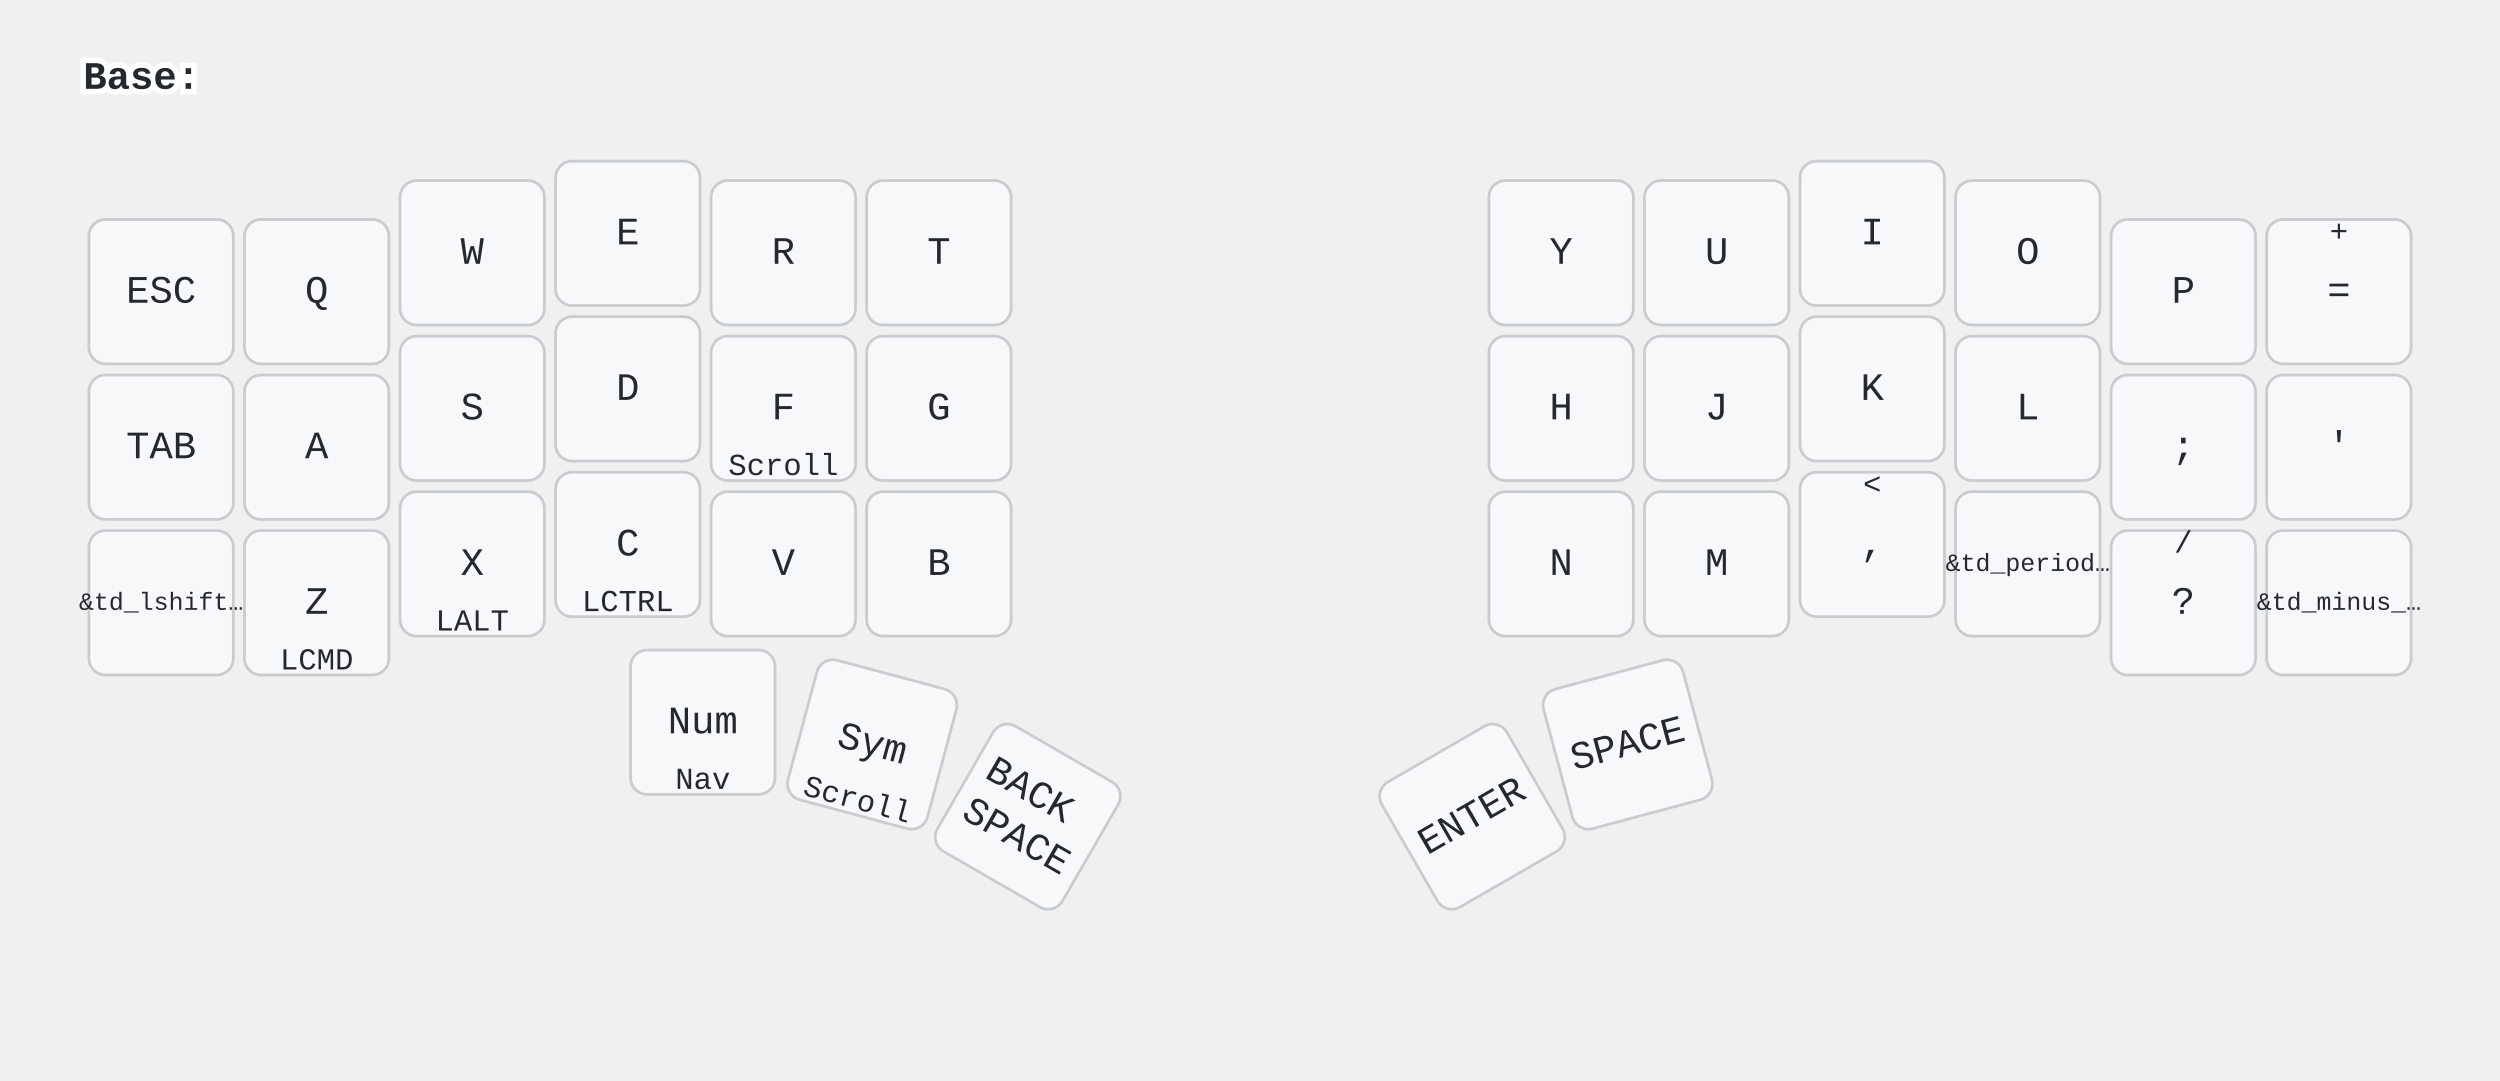
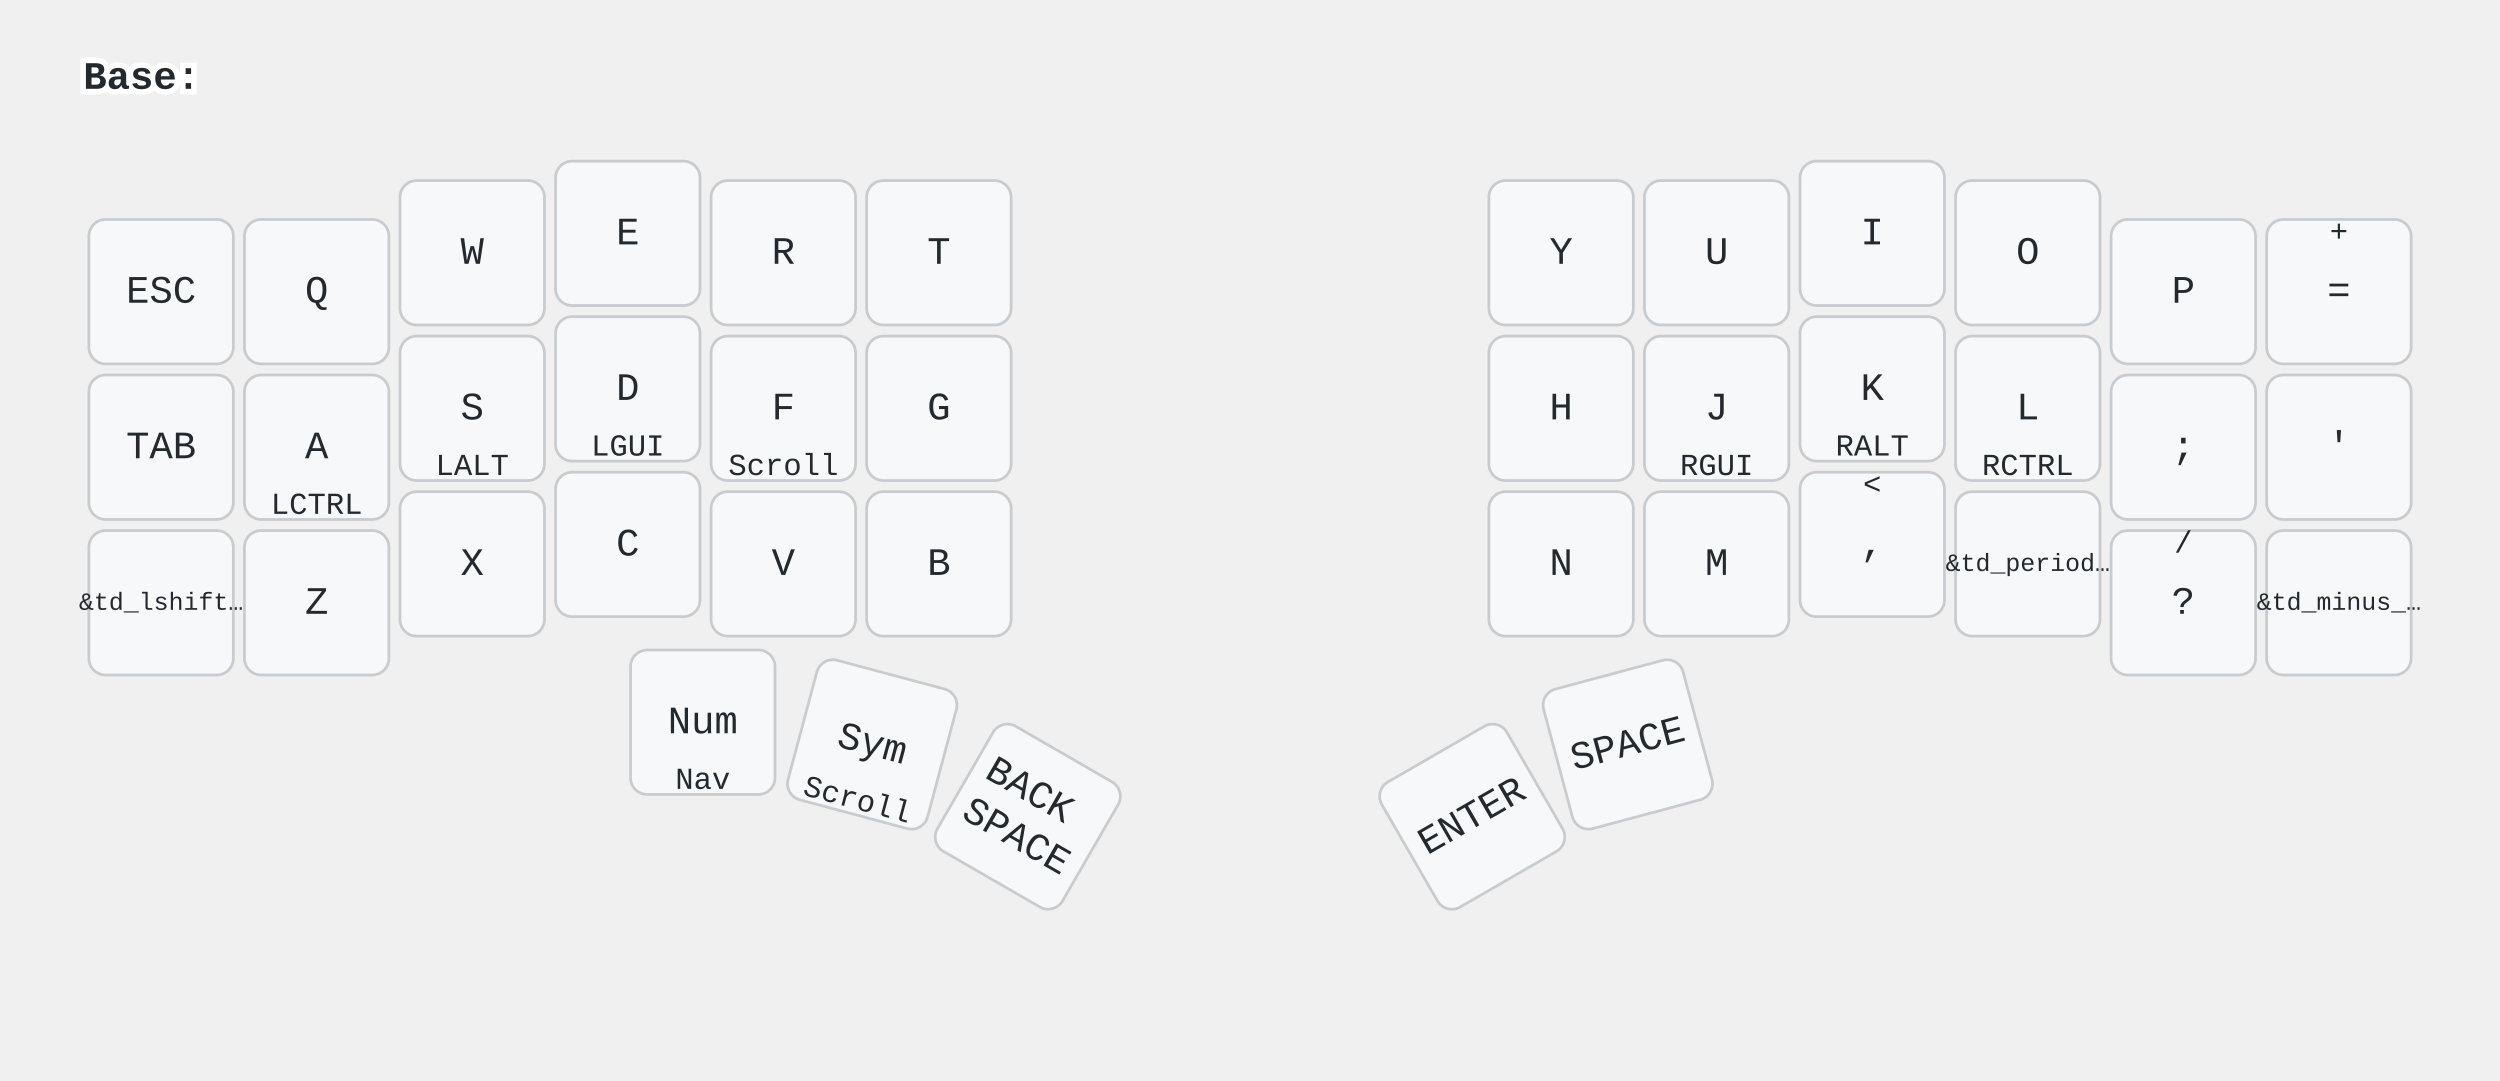
<svg xmlns="http://www.w3.org/2000/svg" width="900" height="389" viewBox="0 0 900 389" class="keymap">
  <style>/* inherit to force styles through use tags */
svg path {
    fill: inherit;
}

/* font and background color specifications */
svg.keymap {
    font-family: SFMono-Regular,Consolas,Liberation Mono,Menlo,monospace;
    font-size: 14px;
    font-kerning: normal;
    text-rendering: optimizeLegibility;
    fill: #24292e;
}

/* default key styling */
rect.key {
    fill: #f6f8fa;
}

rect.key, rect.combo {
    stroke: #c9cccf;
    stroke-width: 1;
}

/* default key side styling, only used is draw_key_sides is set */
rect.side {
    filter: brightness(90%);
}

/* color accent for combo boxes */
rect.combo, rect.combo-separate {
    fill: #cdf;
}

/* color accent for held keys */
rect.held, rect.combo.held {
    fill: #fdd;
}

/* color accent for ghost (optional) keys */
rect.ghost, rect.combo.ghost {
    stroke-dasharray: 4, 4;
    stroke-width: 2;
}

text {
    text-anchor: middle;
    dominant-baseline: middle;
}

/* styling for layer labels */
text.label {
    font-weight: bold;
    text-anchor: start;
    stroke: white;
    stroke-width: 4;
    paint-order: stroke;
}

/* styling for optional footer */
text.footer {
    text-anchor: end;
    dominant-baseline: auto;
    stroke: white;
    stroke-width: 4;
    paint-order: stroke;
}

/* styling for combo tap, and key non-tap label text */
text.combo, text.hold, text.shifted, text.left, text.right {
    font-size: 11px;
}

text.hold {
    text-anchor: middle;
    dominant-baseline: auto;
}

text.shifted {
    text-anchor: middle;
    dominant-baseline: hanging;
}

text.left {
    text-anchor: start;
}

text.right {
    text-anchor: end;
}

text.layer-activator {
    text-decoration: underline;
}

/* styling for hold/shifted label text in combo box */
text.combo.hold, text.combo.shifted, text.combo.left, text.combo.right {
    font-size: 8px;
}

/* lighter symbol for transparent keys */
text.trans {
    fill: #7b7e81;
}

/* styling for combo dendrons */
path.combo {
    stroke-width: 1;
    stroke: gray;
    fill: none;
}

/* Start Tabler Icons Cleanup */
/* cannot use height/width with glyphs */
.icon-tabler &gt; path {
    fill: inherit;
    stroke: inherit;
    stroke-width: 2;
}
/* hide tabler's default box */
.icon-tabler &gt; path[stroke="none"][fill="none"] {
    visibility: hidden;
}
/* End Tabler Icons Cleanup */

@media (prefers-color-scheme: dark) {
svg.keymap { fill: #d1d6db; }
rect.key { fill: #3f4750; }
rect.key, rect.combo { stroke: #60666c; }
rect.combo, rect.combo-separate { fill: #1f3d7a; }
rect.held, rect.combo.held { fill: #854747; }
text.label, text.footer { stroke: black; }
text.trans { fill: #7e8184; }
path.combo { stroke: #7f7f7f; }

}</style>
  <g transform="translate(30, 0)" class="layer-Base">
    <text x="0" y="28" class="label" id="Base">Base:</text>
    <g transform="translate(0, 56)">
      <g transform="translate(28, 49)" class="key keypos-0">
        <rect rx="6" ry="6" x="-26" y="-26" width="52" height="52" class="key" />
        <text x="0" y="0" class="key tap">ESC</text>
      </g>
      <g transform="translate(84, 49)" class="key keypos-1">
        <rect rx="6" ry="6" x="-26" y="-26" width="52" height="52" class="key" />
        <text x="0" y="0" class="key tap">Q</text>
      </g>
      <g transform="translate(140, 35)" class="key keypos-2">
        <rect rx="6" ry="6" x="-26" y="-26" width="52" height="52" class="key" />
        <text x="0" y="0" class="key tap">W</text>
      </g>
      <g transform="translate(196, 28)" class="key keypos-3">
        <rect rx="6" ry="6" x="-26" y="-26" width="52" height="52" class="key" />
        <text x="0" y="0" class="key tap">E</text>
      </g>
      <g transform="translate(252, 35)" class="key keypos-4">
        <rect rx="6" ry="6" x="-26" y="-26" width="52" height="52" class="key" />
        <text x="0" y="0" class="key tap">R</text>
      </g>
      <g transform="translate(308, 35)" class="key keypos-5">
        <rect rx="6" ry="6" x="-26" y="-26" width="52" height="52" class="key" />
        <text x="0" y="0" class="key tap">T</text>
      </g>
      <g transform="translate(532, 35)" class="key keypos-6">
        <rect rx="6" ry="6" x="-26" y="-26" width="52" height="52" class="key" />
        <text x="0" y="0" class="key tap">Y</text>
      </g>
      <g transform="translate(588, 35)" class="key keypos-7">
        <rect rx="6" ry="6" x="-26" y="-26" width="52" height="52" class="key" />
        <text x="0" y="0" class="key tap">U</text>
      </g>
      <g transform="translate(644, 28)" class="key keypos-8">
        <rect rx="6" ry="6" x="-26" y="-26" width="52" height="52" class="key" />
        <text x="0" y="0" class="key tap">I</text>
      </g>
      <g transform="translate(700, 35)" class="key keypos-9">
        <rect rx="6" ry="6" x="-26" y="-26" width="52" height="52" class="key" />
        <text x="0" y="0" class="key tap">O</text>
      </g>
      <g transform="translate(756, 49)" class="key keypos-10">
        <rect rx="6" ry="6" x="-26" y="-26" width="52" height="52" class="key" />
        <text x="0" y="0" class="key tap">P</text>
      </g>
      <g transform="translate(812, 49)" class="key keypos-11">
        <rect rx="6" ry="6" x="-26" y="-26" width="52" height="52" class="key" />
        <text x="0" y="0" class="key tap">=</text>
        <text x="0" y="-24" class="key shifted">+</text>
      </g>
      <g transform="translate(28, 105)" class="key keypos-12">
        <rect rx="6" ry="6" x="-26" y="-26" width="52" height="52" class="key" />
        <text x="0" y="0" class="key tap">TAB</text>
      </g>
      <g transform="translate(84, 105)" class="key keypos-13">
        <rect rx="6" ry="6" x="-26" y="-26" width="52" height="52" class="key" />
        <text x="0" y="0" class="key tap">A</text>
+         <text x="0" y="24" class="key hold">LCTRL</text>
      </g>
      <g transform="translate(140, 91)" class="key keypos-14">
        <rect rx="6" ry="6" x="-26" y="-26" width="52" height="52" class="key" />
        <text x="0" y="0" class="key tap">S</text>
+         <text x="0" y="24" class="key hold">LALT</text>
      </g>
      <g transform="translate(196, 84)" class="key keypos-15">
        <rect rx="6" ry="6" x="-26" y="-26" width="52" height="52" class="key" />
        <text x="0" y="0" class="key tap">D</text>
+         <text x="0" y="24" class="key hold">LGUI</text>
      </g>
      <g transform="translate(252, 91)" class="key keypos-16">
        <rect rx="6" ry="6" x="-26" y="-26" width="52" height="52" class="key" />
        <text x="0" y="0" class="key tap">F</text>
        <text x="0" y="24" class="key hold">Scroll</text>
      </g>
      <g transform="translate(308, 91)" class="key keypos-17">
        <rect rx="6" ry="6" x="-26" y="-26" width="52" height="52" class="key" />
        <text x="0" y="0" class="key tap">G</text>
      </g>
      <g transform="translate(532, 91)" class="key keypos-18">
        <rect rx="6" ry="6" x="-26" y="-26" width="52" height="52" class="key" />
        <text x="0" y="0" class="key tap">H</text>
      </g>
      <g transform="translate(588, 91)" class="key keypos-19">
        <rect rx="6" ry="6" x="-26" y="-26" width="52" height="52" class="key" />
        <text x="0" y="0" class="key tap">J</text>
+         <text x="0" y="24" class="key hold">RGUI</text>
      </g>
      <g transform="translate(644, 84)" class="key keypos-20">
        <rect rx="6" ry="6" x="-26" y="-26" width="52" height="52" class="key" />
        <text x="0" y="0" class="key tap">K</text>
+         <text x="0" y="24" class="key hold">RALT</text>
      </g>
      <g transform="translate(700, 91)" class="key keypos-21">
        <rect rx="6" ry="6" x="-26" y="-26" width="52" height="52" class="key" />
        <text x="0" y="0" class="key tap">L</text>
+         <text x="0" y="24" class="key hold">RCTRL</text>
      </g>
      <g transform="translate(756, 105)" class="key keypos-22">
        <rect rx="6" ry="6" x="-26" y="-26" width="52" height="52" class="key" />
        <text x="0" y="0" class="key tap">;</text>
      </g>
      <g transform="translate(812, 105)" class="key keypos-23">
        <rect rx="6" ry="6" x="-26" y="-26" width="52" height="52" class="key" />
        <text x="0" y="0" class="key tap">'</text>
      </g>
      <g transform="translate(28, 161)" class="key keypos-24">
        <rect rx="6" ry="6" x="-26" y="-26" width="52" height="52" class="key" />
        <text x="0" y="0" class="key tap">
          <tspan style="font-size: 64%">&amp;td_lshift…</tspan>
        </text>
      </g>
      <g transform="translate(84, 161)" class="key keypos-25">
        <rect rx="6" ry="6" x="-26" y="-26" width="52" height="52" class="key" />
        <text x="0" y="0" class="key tap">Z</text>
-         <text x="0" y="24" class="key hold">LCMD</text>
      </g>
      <g transform="translate(140, 147)" class="key keypos-26">
        <rect rx="6" ry="6" x="-26" y="-26" width="52" height="52" class="key" />
        <text x="0" y="0" class="key tap">X</text>
-         <text x="0" y="24" class="key hold">LALT</text>
      </g>
      <g transform="translate(196, 140)" class="key keypos-27">
        <rect rx="6" ry="6" x="-26" y="-26" width="52" height="52" class="key" />
        <text x="0" y="0" class="key tap">C</text>
-         <text x="0" y="24" class="key hold">LCTRL</text>
      </g>
      <g transform="translate(252, 147)" class="key keypos-28">
        <rect rx="6" ry="6" x="-26" y="-26" width="52" height="52" class="key" />
        <text x="0" y="0" class="key tap">V</text>
      </g>
      <g transform="translate(308, 147)" class="key keypos-29">
        <rect rx="6" ry="6" x="-26" y="-26" width="52" height="52" class="key" />
        <text x="0" y="0" class="key tap">B</text>
      </g>
      <g transform="translate(532, 147)" class="key keypos-30">
        <rect rx="6" ry="6" x="-26" y="-26" width="52" height="52" class="key" />
        <text x="0" y="0" class="key tap">N</text>
      </g>
      <g transform="translate(588, 147)" class="key keypos-31">
        <rect rx="6" ry="6" x="-26" y="-26" width="52" height="52" class="key" />
        <text x="0" y="0" class="key tap">M</text>
      </g>
      <g transform="translate(644, 140)" class="key keypos-32">
        <rect rx="6" ry="6" x="-26" y="-26" width="52" height="52" class="key" />
        <text x="0" y="0" class="key tap">,</text>
        <text x="0" y="-24" class="key shifted">&lt;</text>
      </g>
      <g transform="translate(700, 147)" class="key keypos-33">
        <rect rx="6" ry="6" x="-26" y="-26" width="52" height="52" class="key" />
        <text x="0" y="0" class="key tap">
          <tspan style="font-size: 64%">&amp;td_period…</tspan>
        </text>
      </g>
      <g transform="translate(756, 161)" class="key keypos-34">
        <rect rx="6" ry="6" x="-26" y="-26" width="52" height="52" class="key" />
        <text x="0" y="0" class="key tap">?</text>
        <text x="0" y="-24" class="key shifted">/</text>
      </g>
      <g transform="translate(812, 161)" class="key keypos-35">
        <rect rx="6" ry="6" x="-26" y="-26" width="52" height="52" class="key" />
        <text x="0" y="0" class="key tap">
          <tspan style="font-size: 64%">&amp;td_minus_…</tspan>
        </text>
      </g>
      <g transform="translate(223, 204)" class="key keypos-36">
        <rect rx="6" ry="6" x="-26" y="-26" width="52" height="52" class="key" />
        <text x="0" y="0" class="key tap">Num</text>
        <text x="0" y="24" class="key hold">Nav</text>
      </g>
      <g transform="translate(284, 212) rotate(15.0)" class="key keypos-37">
        <rect rx="6" ry="6" x="-26" y="-26" width="52" height="52" class="key" />
        <text x="0" y="0" class="key tap">Sym</text>
        <text x="0" y="24" class="key hold">Scroll</text>
      </g>
      <g transform="translate(340, 238) rotate(30.0)" class="key keypos-38">
        <rect rx="6" ry="6" x="-26" y="-26" width="52" height="52" class="key" />
        <text x="0" y="0" class="key tap">
          <tspan x="0" dy="-0.6em">BACK</tspan>
          <tspan x="0" dy="1.2em">SPACE</tspan>
        </text>
      </g>
      <g transform="translate(500, 238) rotate(-30.0)" class="key keypos-39">
        <rect rx="6" ry="6" x="-26" y="-26" width="52" height="52" class="key" />
        <text x="0" y="0" class="key tap">ENTER</text>
      </g>
      <g transform="translate(556, 212) rotate(-15.0)" class="key keypos-40">
        <rect rx="6" ry="6" x="-26" y="-26" width="52" height="52" class="key" />
        <text x="0" y="0" class="key tap">SPACE</text>
      </g>
    </g>
  </g>
</svg>
